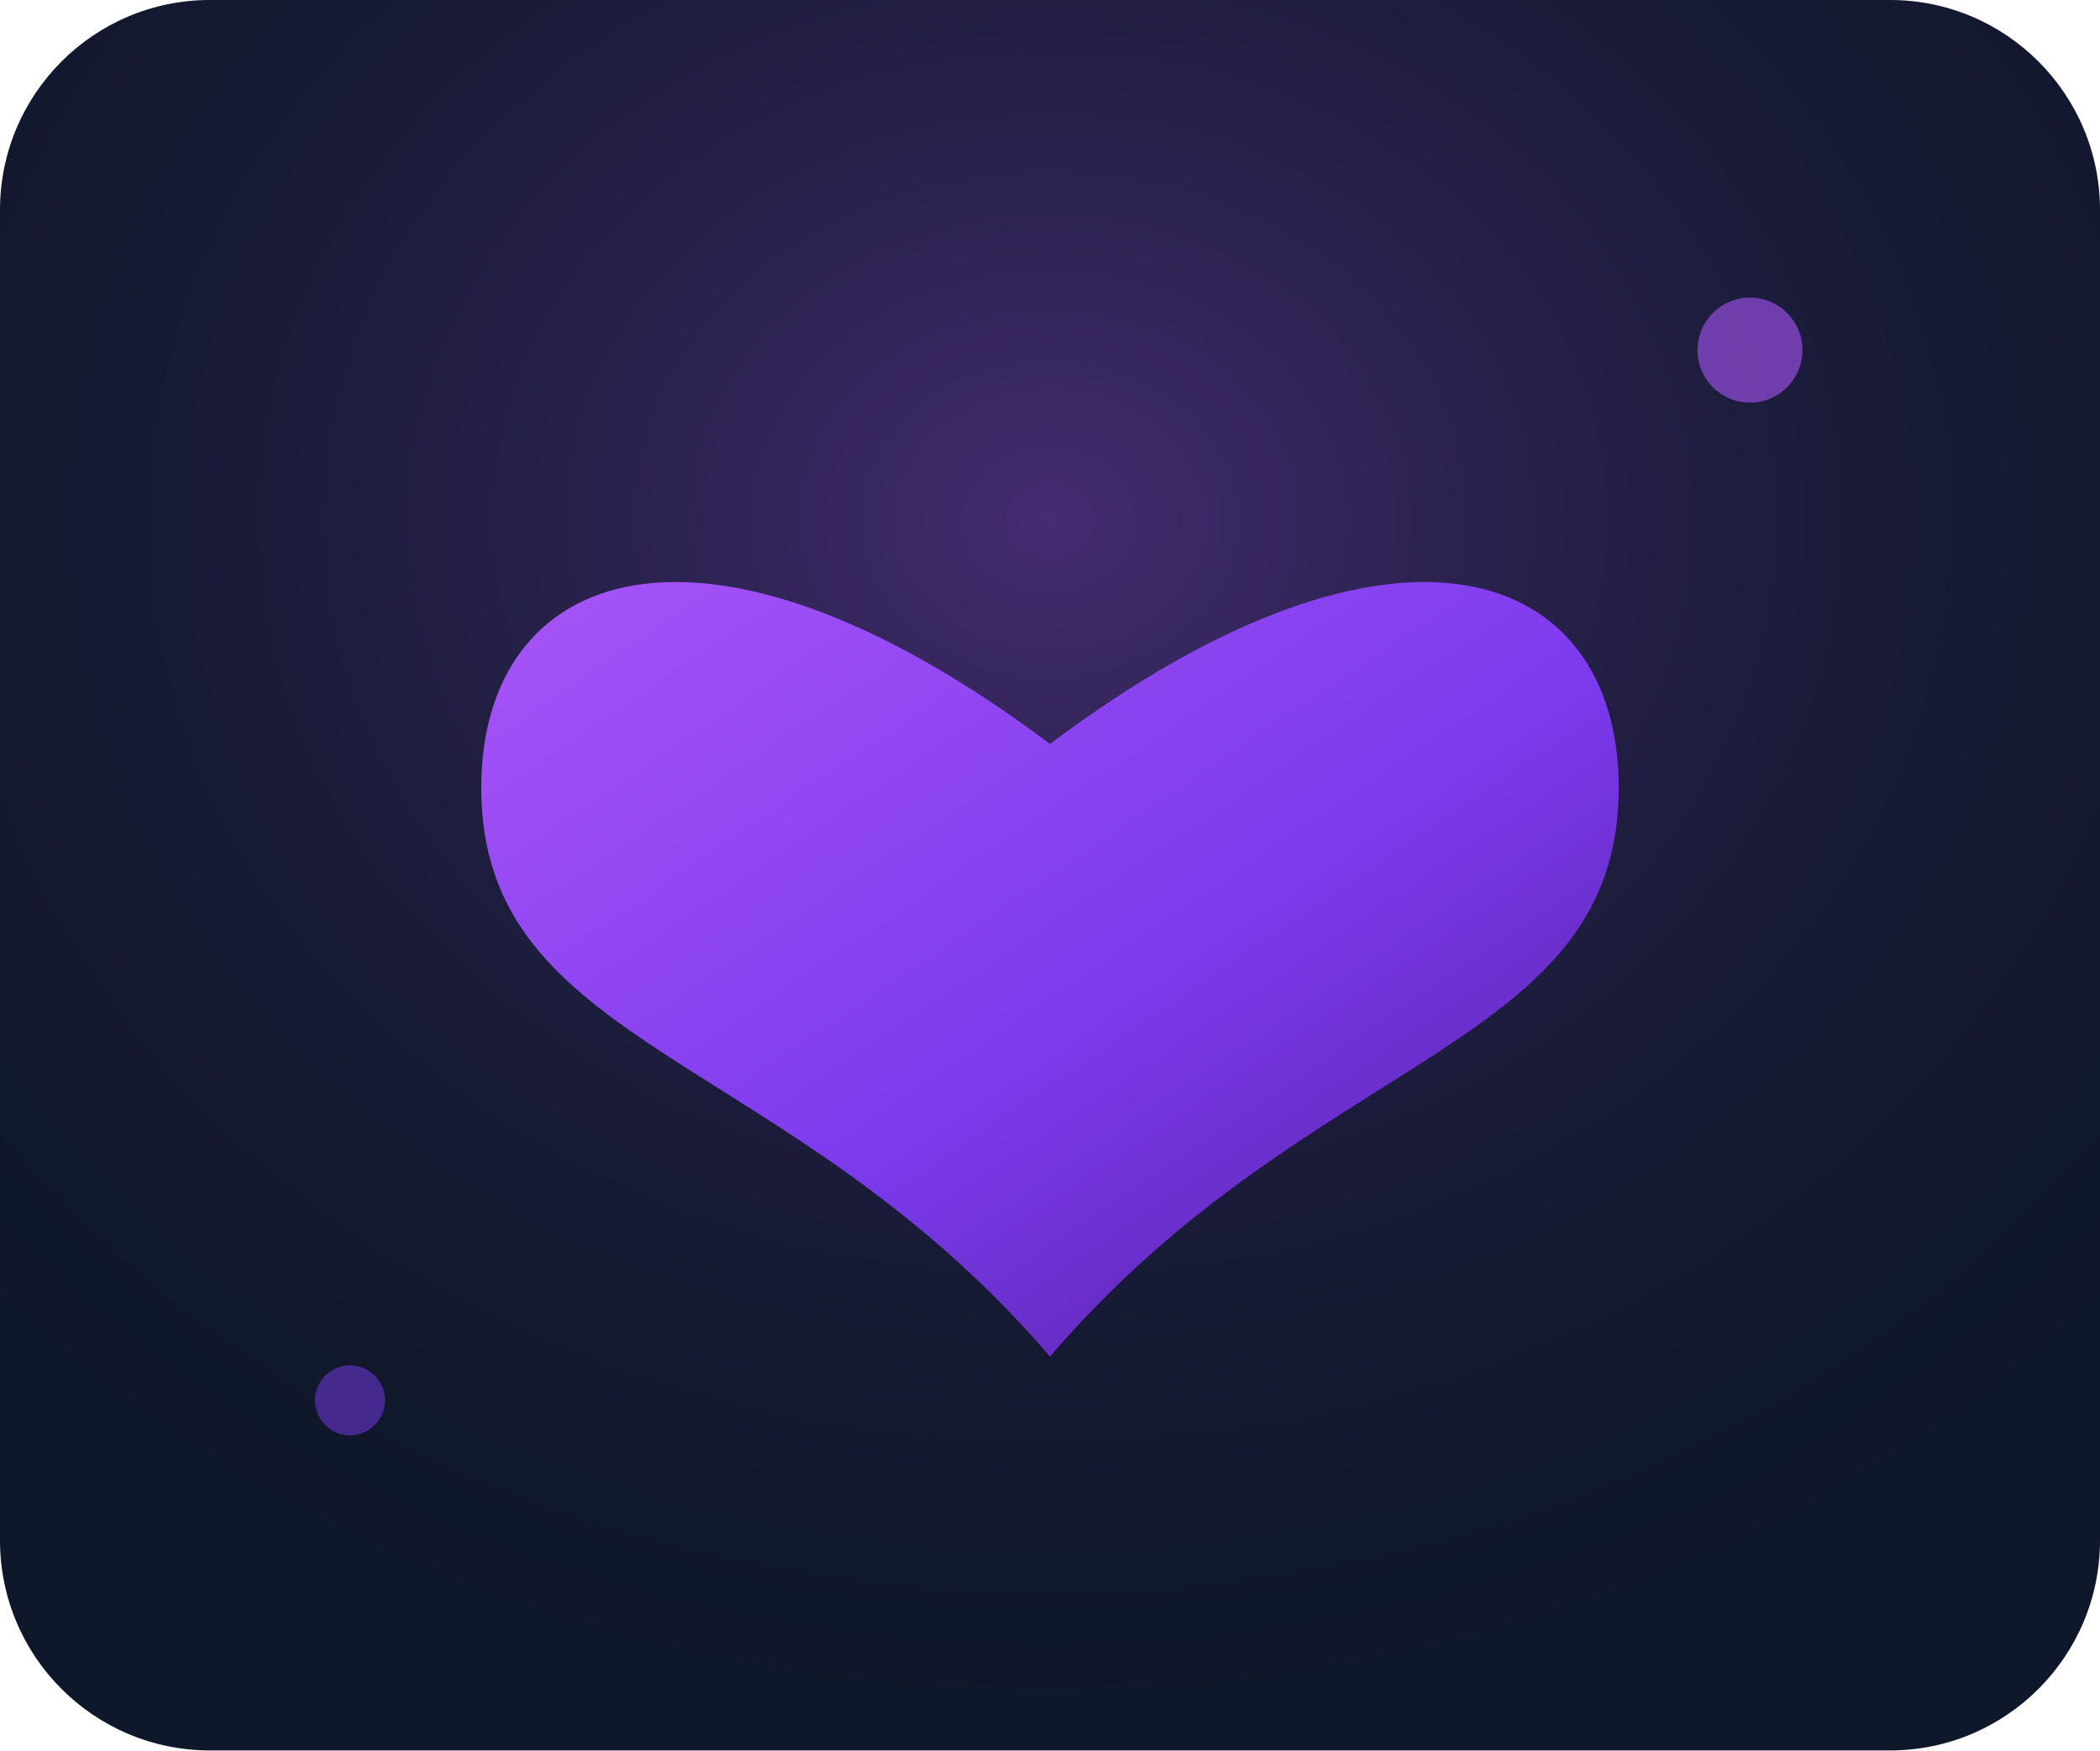
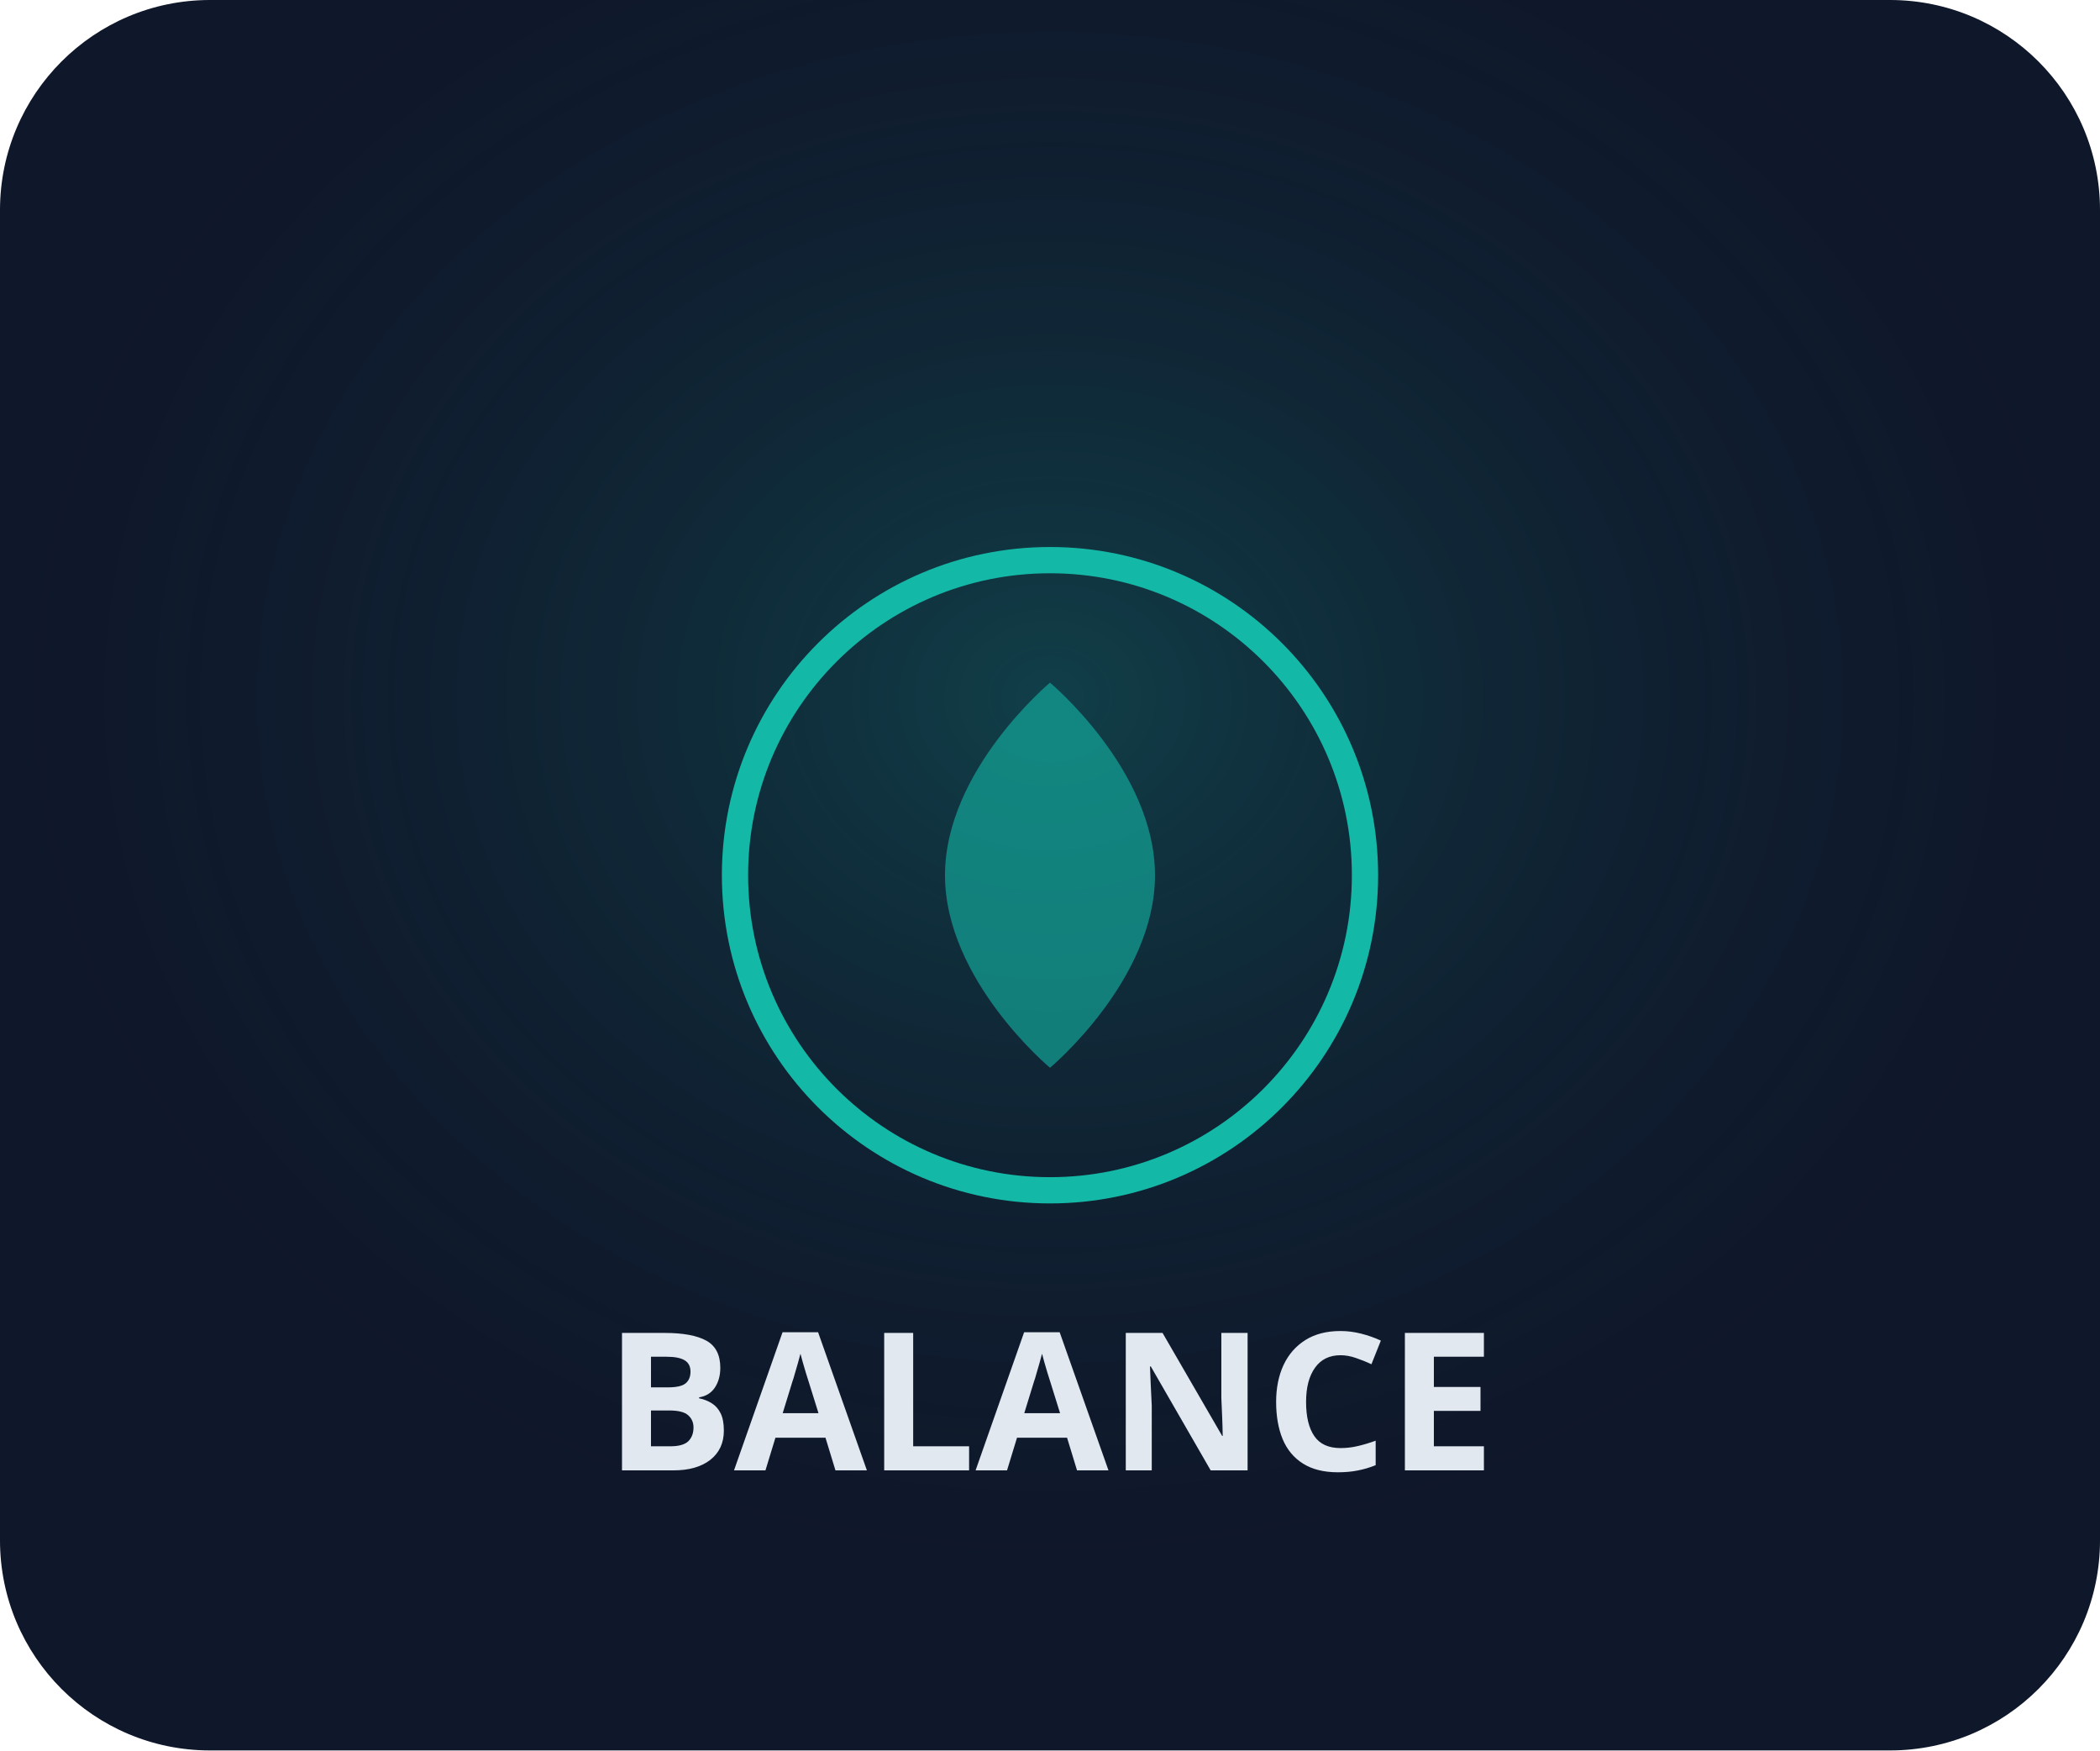
- <svg xmlns="http://www.w3.org/2000/svg" viewBox="0 0 240 200" role="img" aria-label="goal-wellness">
-   <defs>
-     <linearGradient id="g" x1="0%" y1="0%" x2="100%" y2="100%">
-       <stop offset="0%" stop-color="#a855f7" />
-       <stop offset="55%" stop-color="#7c3aed" />
-       <stop offset="100%" stop-color="#4c1d95" />
-     </linearGradient>
-     <radialGradient id="bg" cx="50%" cy="30%" r="70%">
-       <stop offset="0%" stop-color="#a855f7" stop-opacity="0.35" />
-       <stop offset="100%" stop-color="#0f172a" stop-opacity="0" />
-     </radialGradient>
-   </defs>
+ <svg xmlns="http://www.w3.org/2000/svg" viewBox="0 0 240 200" role="img" aria-label="Wellness">
  <rect width="240" height="200" rx="24" fill="#0f172a" />
-   <rect width="240" height="200" rx="24" fill="url(#bg)" />
-   <path d="M120 155 C90 120 55 120 55 90 C55 65 80 55 120 85 C160 55 185 65 185 90 C185 120 150 120 120 155Z" fill="url(#g)" />
-   <circle cx="200" cy="40" r="6" fill="#a855f7" opacity="0.6" />
-   <circle cx="40" cy="160" r="4" fill="#7c3aed" opacity="0.5" />
+   <radialGradient id="glow" cx="50%" cy="40%" r="55%">
+     <stop offset="0%" stop-color="#14b8a6" stop-opacity="0.25" />
+     <stop offset="100%" stop-color="#0f172a" stop-opacity="0" />
+   </radialGradient>
+   <rect width="240" height="200" rx="24" fill="url(#glow)" />
+   <circle cx="120" cy="100" r="36" fill="none" stroke="#14b8a6" stroke-width="3" />
+   <path d="M120 78 C120 78 108 88 108 100 C108 112 120 122 120 122 C120 122 132 112 132 100 C132 88 120 78 120 78Z" fill="#14b8a6" opacity="0.6" />
+   <text x="120" y="168" text-anchor="middle" fill="#e2e8f0" font-size="22" font-weight="700" font-family="system-ui,sans-serif">BALANCE</text>
</svg>
